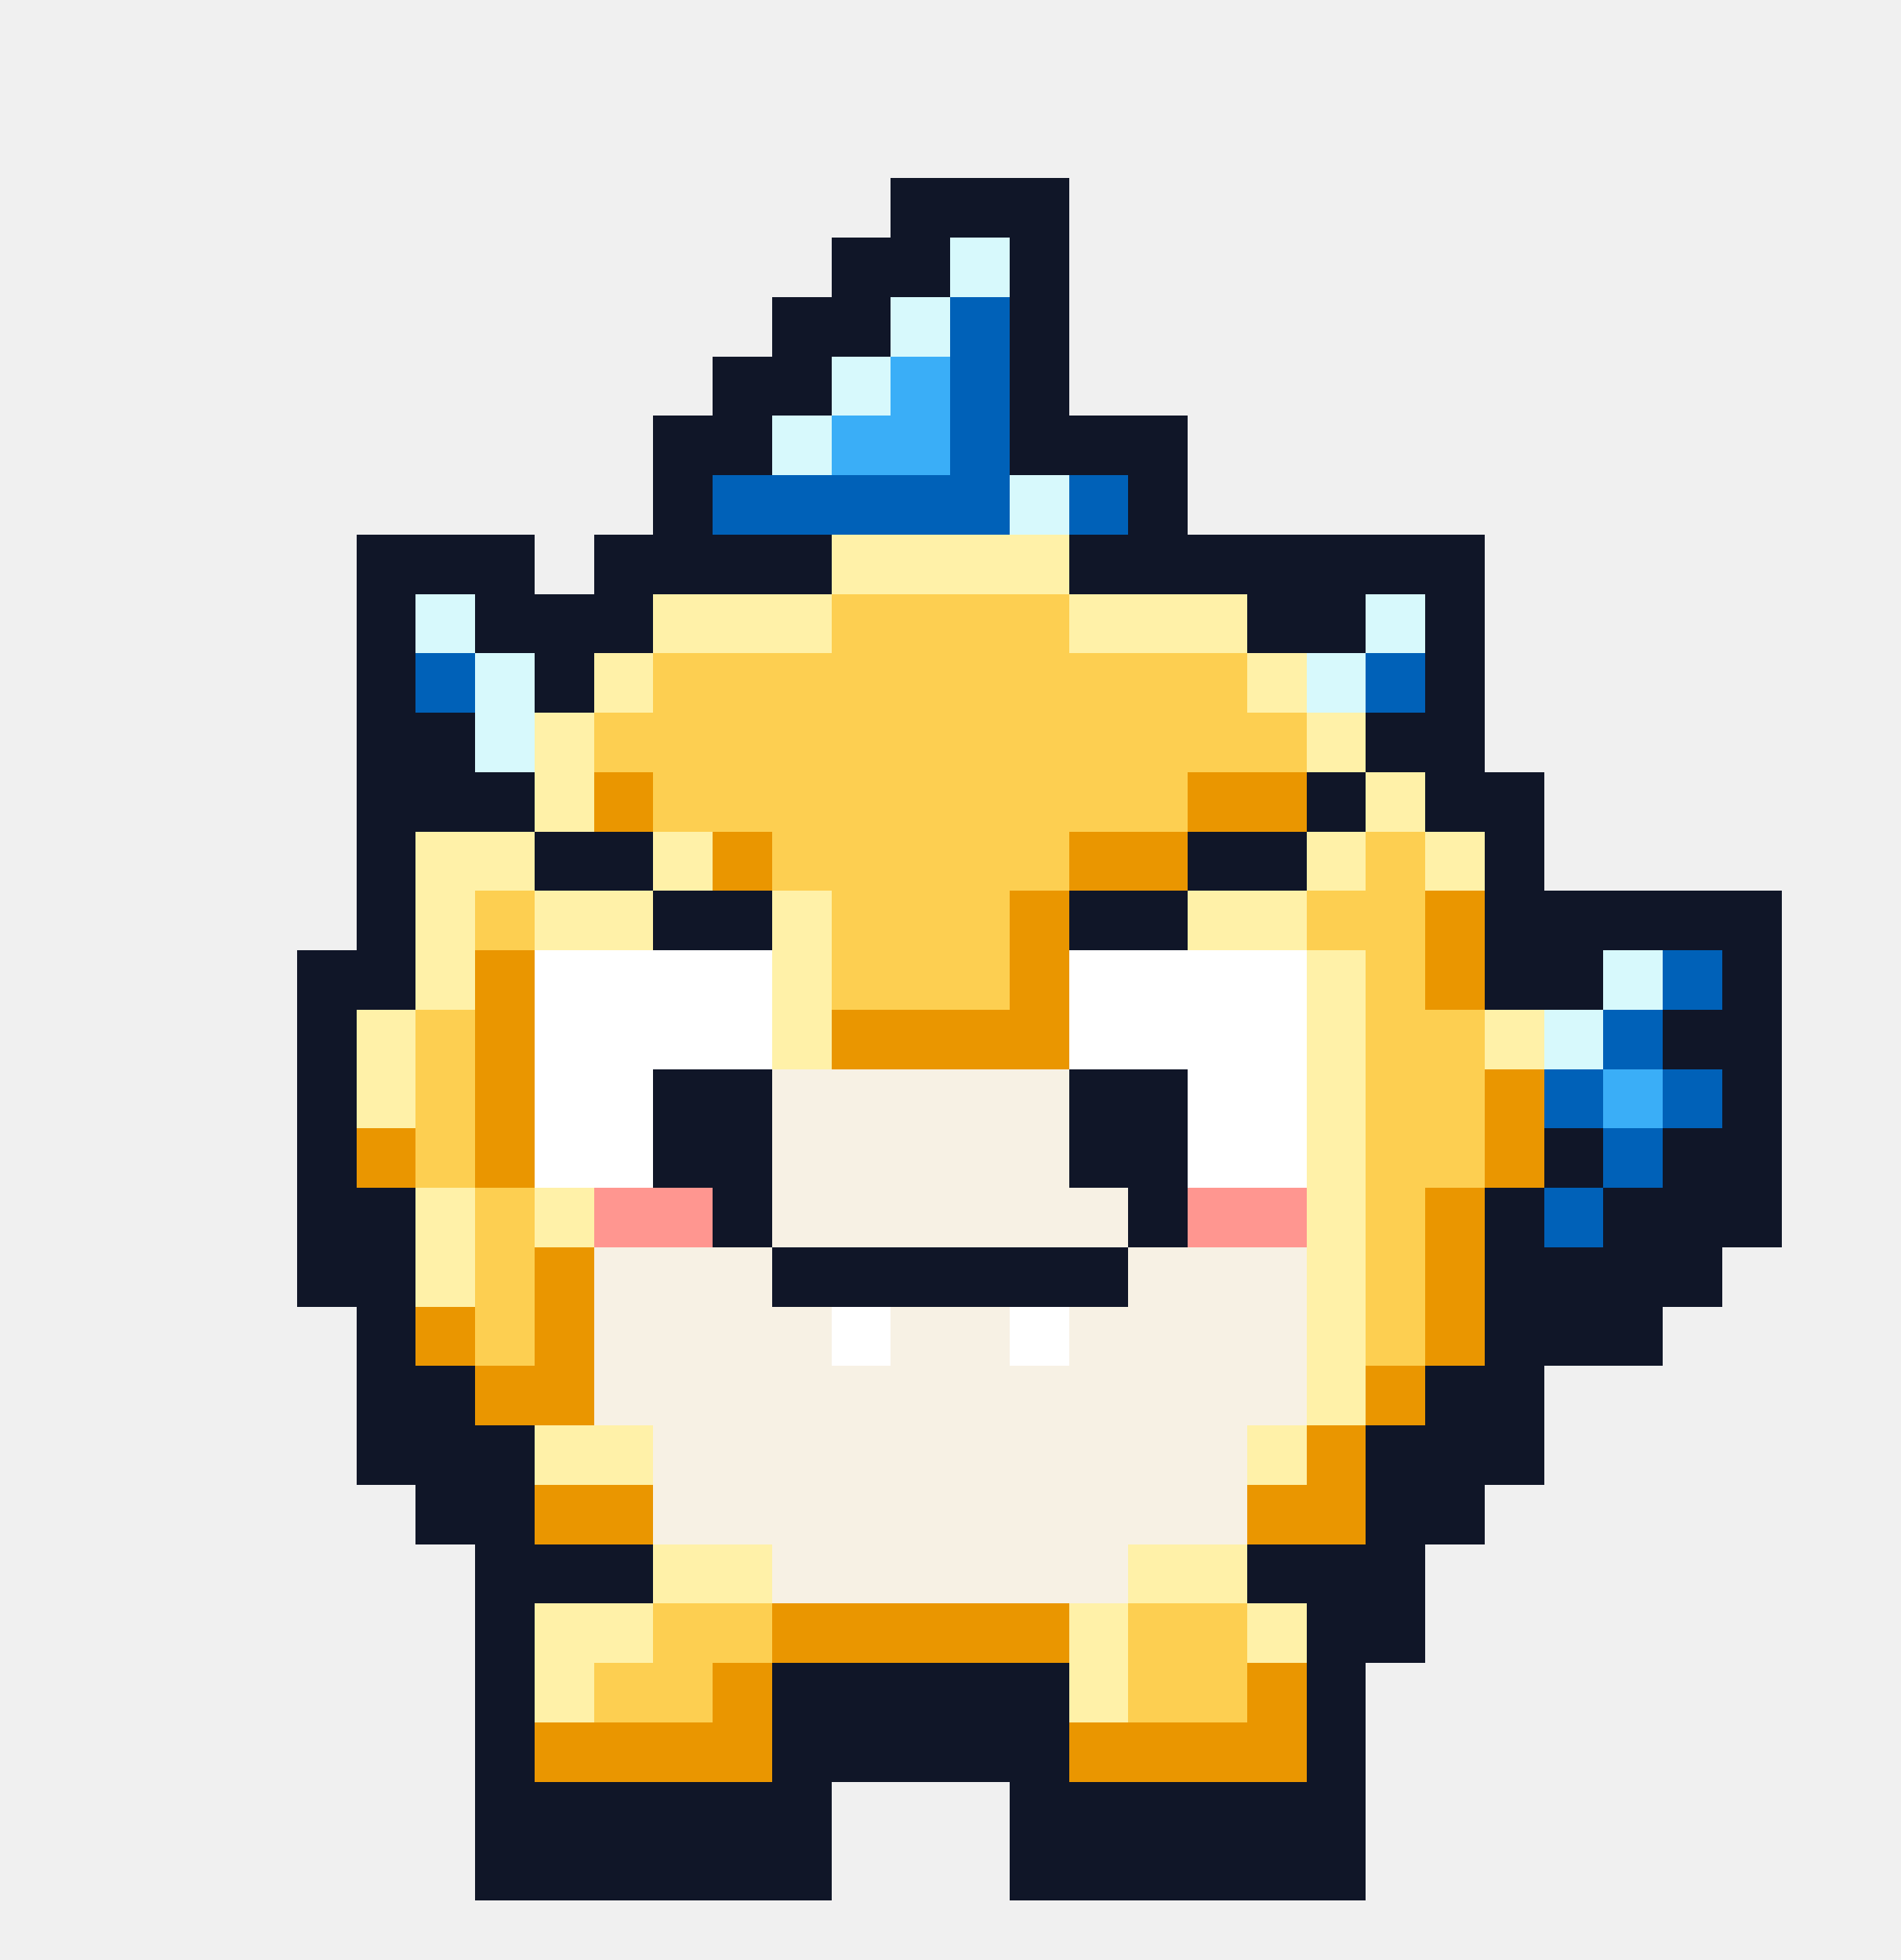
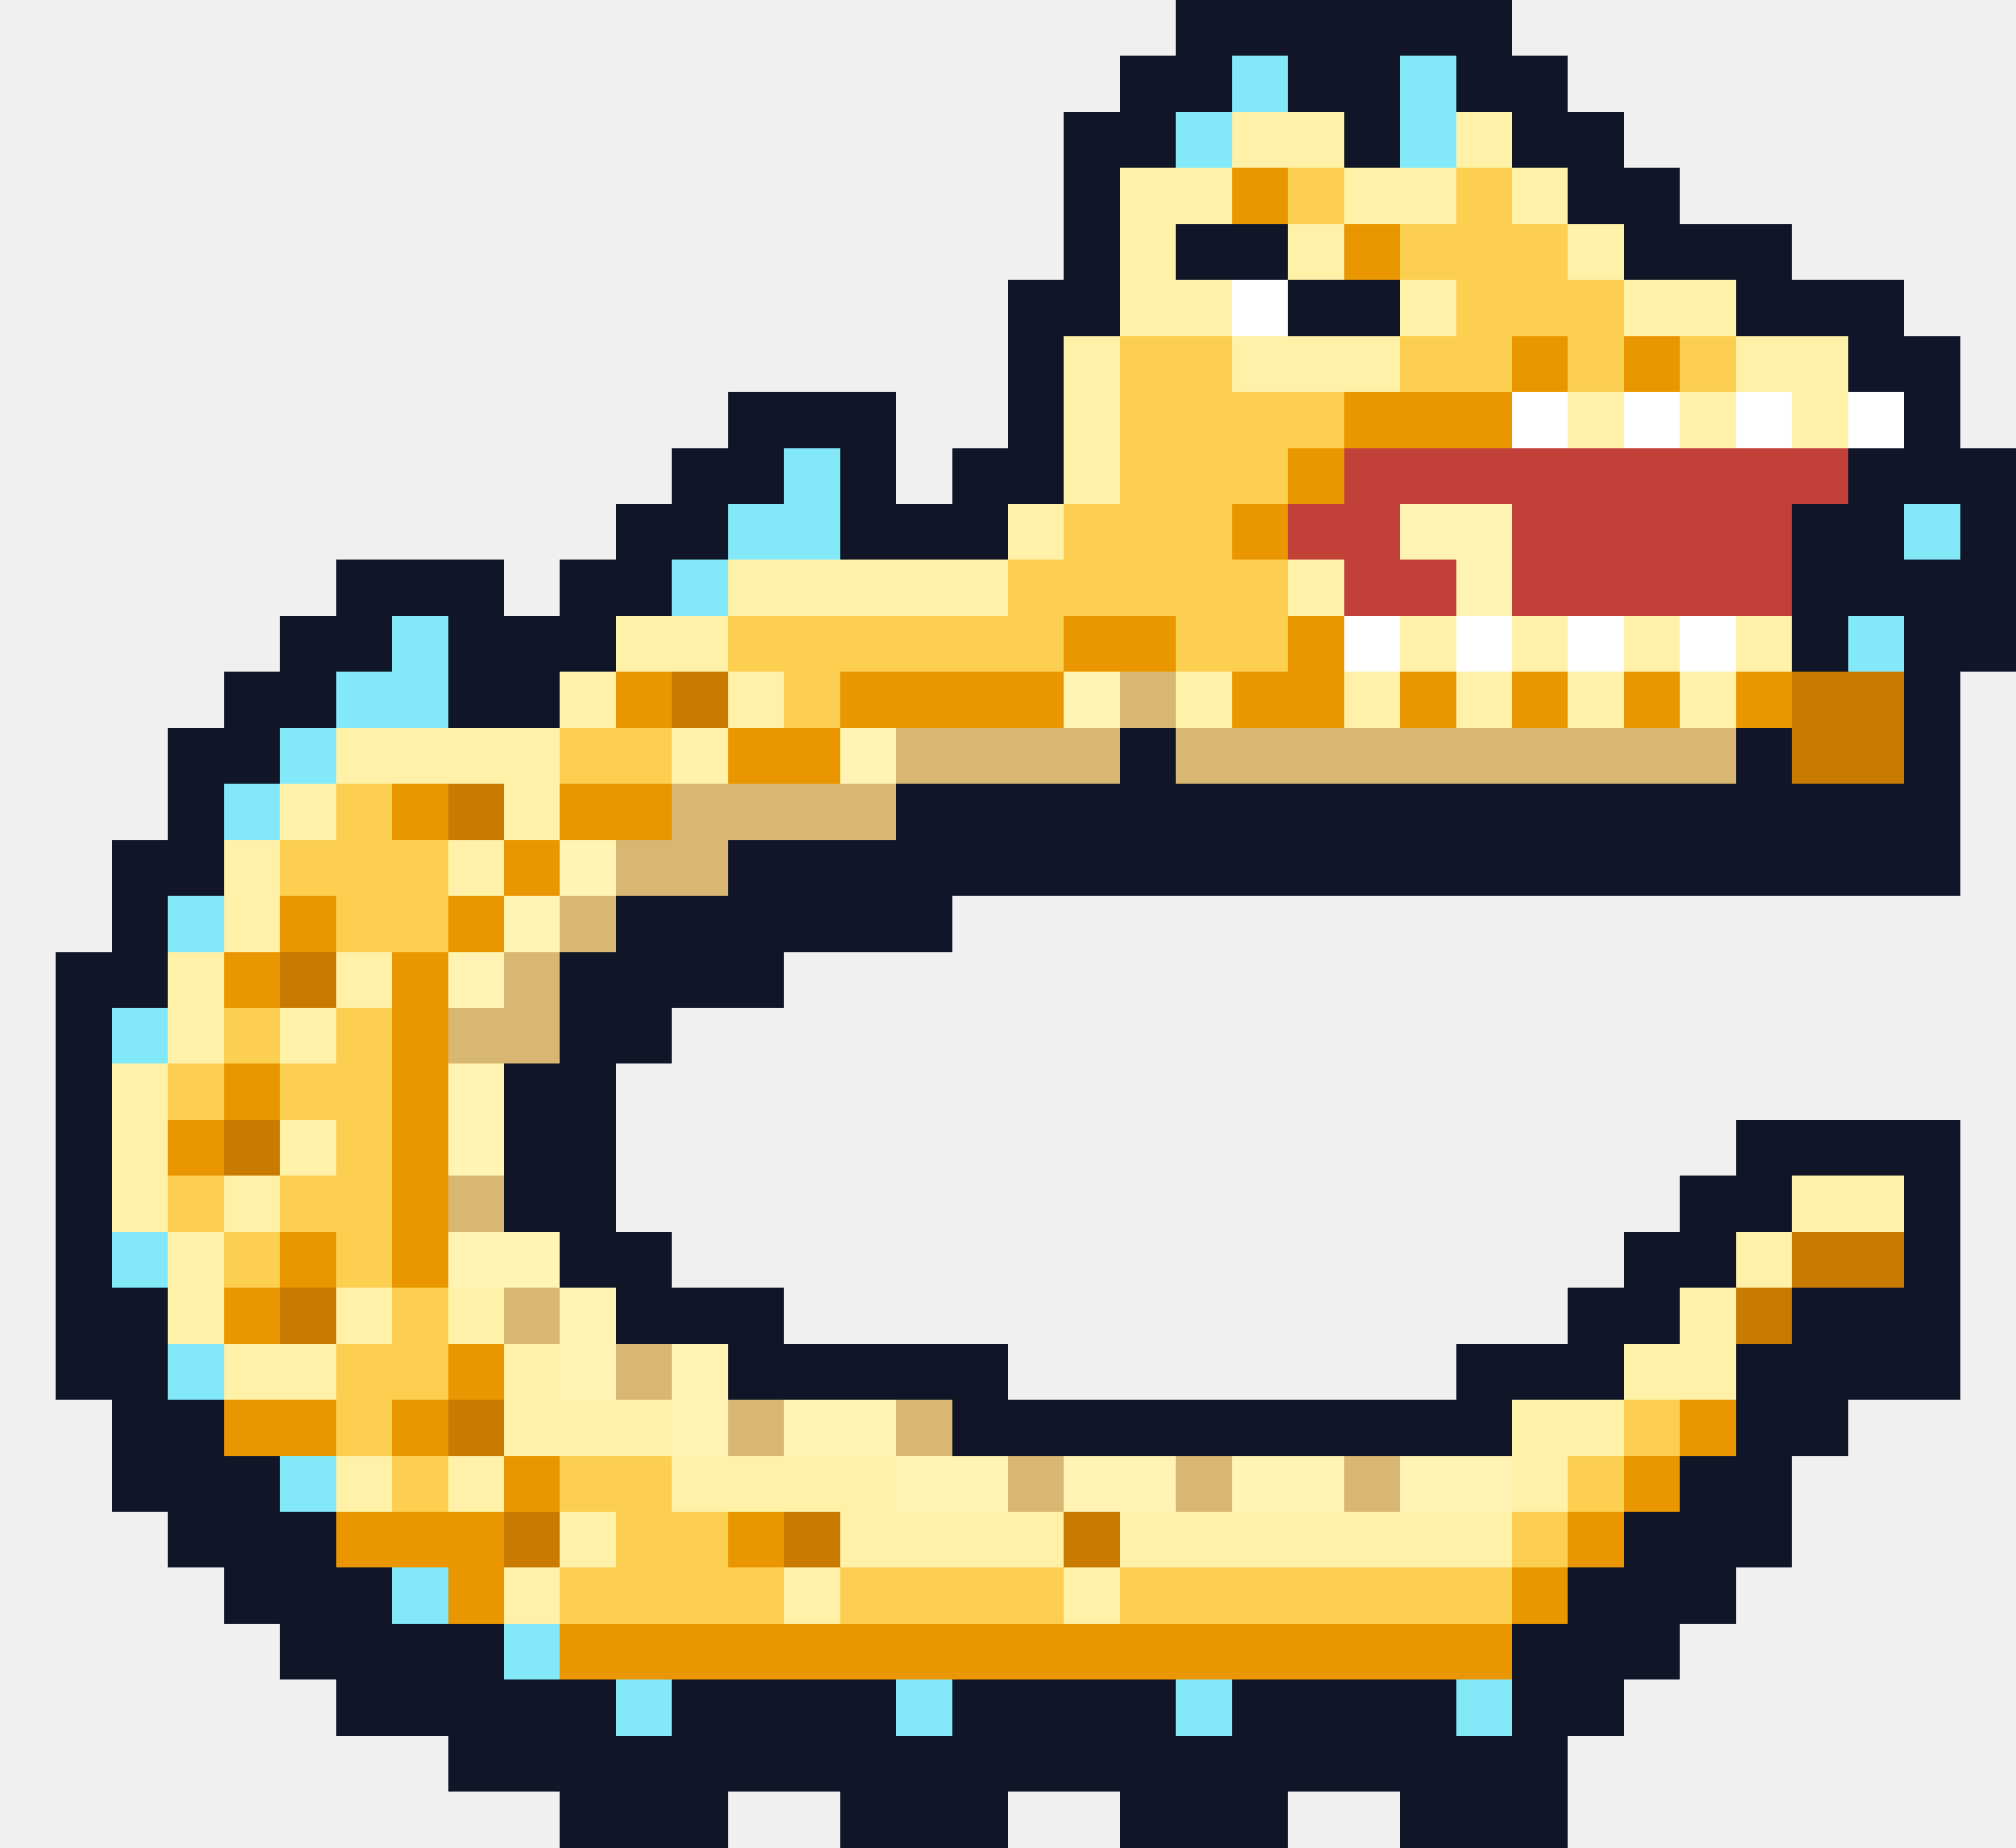
- <svg xmlns="http://www.w3.org/2000/svg" viewBox="0 0 32 33" width="128" height="132" shape-rendering="crispEdges" role="img">
-   <path fill="#101628" d="M15 3h3v1h-3zM14 4h2v1h-2zM17 4h1v1h-1zM13 5h2v1h-2zM17 5h1v1h-1zM12 6h2v1h-2zM17 6h1v1h-1zM11 7h2v1h-2zM17 7h3v1h-3zM11 8h1v1h-1zM19 8h1v1h-1zM6 9h3v1h-3zM10 9h4v1h-4zM18 9h7v1h-7zM6 10h1v1h-1zM8 10h3v1h-3zM21 10h2v1h-2zM24 10h1v1h-1zM6 11h1v1h-1zM9 11h1v1h-1zM24 11h1v1h-1zM6 12h2v1h-2zM23 12h2v1h-2zM6 13h3v1h-3zM22 13h1v1h-1zM24 13h2v1h-2zM6 14h1v1h-1zM9 14h2v1h-2zM20 14h2v1h-2zM25 14h1v1h-1zM6 15h1v1h-1zM11 15h2v1h-2zM18 15h2v1h-2zM25 15h5v1h-5zM5 16h2v1h-2zM25 16h2v1h-2zM29 16h1v1h-1zM5 17h1v1h-1zM28 17h2v1h-2zM5 18h1v1h-1zM11 18h2v1h-2zM18 18h2v1h-2zM29 18h1v1h-1zM5 19h1v1h-1zM11 19h2v1h-2zM18 19h2v1h-2zM26 19h1v1h-1zM28 19h2v1h-2zM5 20h2v1h-2zM12 20h1v1h-1zM19 20h1v1h-1zM25 20h1v1h-1zM27 20h3v1h-3zM5 21h2v1h-2zM13 21h6v1h-6zM25 21h4v1h-4zM6 22h1v1h-1zM25 22h3v1h-3zM6 23h2v1h-2zM24 23h2v1h-2zM6 24h3v1h-3zM23 24h3v1h-3zM7 25h2v1h-2zM23 25h2v1h-2zM8 26h3v1h-3zM21 26h3v1h-3zM8 27h1v1h-1zM22 27h2v1h-2zM8 28h1v1h-1zM13 28h5v1h-5zM22 28h1v1h-1zM8 29h1v1h-1zM13 29h5v1h-5zM22 29h1v1h-1zM8 30h6v1h-6zM17 30h6v1h-6zM8 31h6v1h-6zM17 31h6v1h-6z" />
-   <path fill="#d7f9fc" d="M16 4h1v1h-1zM15 5h1v1h-1zM14 6h1v1h-1zM13 7h1v1h-1zM17 8h1v1h-1zM7 10h1v1h-1zM23 10h1v1h-1zM8 11h1v1h-1zM22 11h1v1h-1zM8 12h1v1h-1zM27 16h1v1h-1zM26 17h1v1h-1z" />
-   <path fill="#0061b8" d="M16 5h1v1h-1zM16 6h1v1h-1zM16 7h1v1h-1zM12 8h5v1h-5zM18 8h1v1h-1zM7 11h1v1h-1zM23 11h1v1h-1zM28 16h1v1h-1zM27 17h1v1h-1zM26 18h1v1h-1zM28 18h1v1h-1zM27 19h1v1h-1zM26 20h1v1h-1z" />
-   <path fill="#3aaef7" d="M15 6h1v1h-1zM14 7h2v1h-2zM27 18h1v1h-1z" />
-   <path fill="#fff1a8" d="M14 9h4v1h-4zM11 10h3v1h-3zM18 10h3v1h-3zM10 11h1v1h-1zM21 11h1v1h-1zM9 12h1v1h-1zM22 12h1v1h-1zM9 13h1v1h-1zM23 13h1v1h-1zM7 14h2v1h-2zM11 14h1v1h-1zM22 14h1v1h-1zM24 14h1v1h-1zM7 15h1v1h-1zM9 15h2v1h-2zM13 15h1v1h-1zM20 15h2v1h-2zM7 16h1v1h-1zM13 16h1v1h-1zM22 16h1v1h-1zM6 17h1v1h-1zM13 17h1v1h-1zM22 17h1v1h-1zM25 17h1v1h-1zM6 18h1v1h-1zM22 18h1v1h-1zM22 19h1v1h-1zM7 20h1v1h-1zM9 20h1v1h-1zM22 20h1v1h-1zM7 21h1v1h-1zM22 21h1v1h-1zM22 22h1v1h-1zM22 23h1v1h-1zM9 24h2v1h-2zM21 24h1v1h-1zM11 26h2v1h-2zM19 26h2v1h-2zM9 27h2v1h-2zM18 27h1v1h-1zM21 27h1v1h-1zM9 28h1v1h-1zM18 28h1v1h-1z" />
-   <path fill="#fdcf51" d="M14 10h4v1h-4zM11 11h10v1h-10zM10 12h12v1h-12zM11 13h9v1h-9zM13 14h5v1h-5zM23 14h1v1h-1zM8 15h1v1h-1zM14 15h3v1h-3zM22 15h2v1h-2zM14 16h3v1h-3zM23 16h1v1h-1zM7 17h1v1h-1zM23 17h2v1h-2zM7 18h1v1h-1zM23 18h2v1h-2zM7 19h1v1h-1zM23 19h2v1h-2zM8 20h1v1h-1zM23 20h1v1h-1zM8 21h1v1h-1zM23 21h1v1h-1zM8 22h1v1h-1zM23 22h1v1h-1zM11 27h2v1h-2zM19 27h2v1h-2zM10 28h2v1h-2zM19 28h2v1h-2z" />
-   <path fill="#ea9600" d="M10 13h1v1h-1zM20 13h2v1h-2zM12 14h1v1h-1zM18 14h2v1h-2zM17 15h1v1h-1zM24 15h1v1h-1zM8 16h1v1h-1zM17 16h1v1h-1zM24 16h1v1h-1zM8 17h1v1h-1zM14 17h4v1h-4zM8 18h1v1h-1zM25 18h1v1h-1zM6 19h1v1h-1zM8 19h1v1h-1zM25 19h1v1h-1zM24 20h1v1h-1zM9 21h1v1h-1zM24 21h1v1h-1zM7 22h1v1h-1zM9 22h1v1h-1zM24 22h1v1h-1zM8 23h2v1h-2zM23 23h1v1h-1zM22 24h1v1h-1zM9 25h2v1h-2zM21 25h2v1h-2zM13 27h5v1h-5zM12 28h1v1h-1zM21 28h1v1h-1zM9 29h4v1h-4zM18 29h4v1h-4z" />
-   <path fill="#ffffff" d="M9 16h4v1h-4zM18 16h4v1h-4zM9 17h4v1h-4zM18 17h4v1h-4zM9 18h2v1h-2zM20 18h2v1h-2zM9 19h2v1h-2zM20 19h2v1h-2zM14 22h1v1h-1zM17 22h1v1h-1z" />
-   <path fill="#f7f1e4" d="M13 18h5v1h-5zM13 19h5v1h-5zM13 20h6v1h-6zM10 21h3v1h-3zM19 21h3v1h-3zM10 22h4v1h-4zM15 22h2v1h-2zM18 22h4v1h-4zM10 23h12v1h-12zM11 24h10v1h-10zM11 25h10v1h-10zM13 26h6v1h-6z" />
-   <path fill="#ff9690" d="M10 20h2v1h-2zM20 20h2v1h-2z" />
+ <svg xmlns="http://www.w3.org/2000/svg" viewBox="0 0 36 33" width="144" height="132" shape-rendering="crispEdges" role="img">
+   <path fill="#101628" d="M21 0h6v1h-6zM20 1h2v1h-2zM23 1h2v1h-2zM26 1h2v1h-2zM19 2h2v1h-2zM24 2h1v1h-1zM27 2h2v1h-2zM19 3h1v1h-1zM28 3h2v1h-2zM19 4h1v1h-1zM21 4h2v1h-2zM29 4h3v1h-3zM18 5h2v1h-2zM23 5h2v1h-2zM31 5h3v1h-3zM18 6h1v1h-1zM33 6h2v1h-2zM13 7h3v1h-3zM18 7h1v1h-1zM34 7h1v1h-1zM12 8h2v1h-2zM15 8h1v1h-1zM17 8h2v1h-2zM33 8h3v1h-3zM11 9h2v1h-2zM15 9h3v1h-3zM32 9h2v1h-2zM35 9h1v1h-1zM6 10h3v1h-3zM10 10h2v1h-2zM32 10h4v1h-4zM5 11h2v1h-2zM8 11h3v1h-3zM32 11h1v1h-1zM34 11h2v1h-2zM4 12h2v1h-2zM8 12h2v1h-2zM34 12h1v1h-1zM3 13h2v1h-2zM20 13h1v1h-1zM31 13h1v1h-1zM34 13h1v1h-1zM3 14h1v1h-1zM16 14h19v1h-19zM2 15h2v1h-2zM13 15h22v1h-22zM2 16h1v1h-1zM11 16h6v1h-6zM1 17h2v1h-2zM10 17h4v1h-4zM1 18h1v1h-1zM10 18h2v1h-2zM1 19h1v1h-1zM9 19h2v1h-2zM1 20h1v1h-1zM9 20h2v1h-2zM31 20h4v1h-4zM1 21h1v1h-1zM9 21h2v1h-2zM30 21h2v1h-2zM34 21h1v1h-1zM1 22h1v1h-1zM10 22h2v1h-2zM29 22h2v1h-2zM34 22h1v1h-1zM1 23h2v1h-2zM11 23h3v1h-3zM28 23h2v1h-2zM32 23h3v1h-3zM1 24h2v1h-2zM13 24h5v1h-5zM26 24h3v1h-3zM31 24h4v1h-4zM2 25h2v1h-2zM17 25h10v1h-10zM31 25h2v1h-2zM2 26h3v1h-3zM30 26h2v1h-2zM3 27h3v1h-3zM29 27h3v1h-3zM4 28h3v1h-3zM28 28h3v1h-3zM5 29h4v1h-4zM27 29h3v1h-3zM6 30h5v1h-5zM12 30h4v1h-4zM17 30h4v1h-4zM22 30h4v1h-4zM27 30h2v1h-2zM8 31h20v1h-20zM10 32h3v1h-3zM15 32h3v1h-3zM20 32h3v1h-3zM25 32h3v1h-3z" />
+   <path fill="#83e9f8" d="M22 1h1v1h-1zM25 1h1v1h-1zM21 2h1v1h-1zM25 2h1v1h-1zM14 8h1v1h-1zM13 9h2v1h-2zM34 9h1v1h-1zM12 10h1v1h-1zM7 11h1v1h-1zM33 11h1v1h-1zM6 12h2v1h-2zM5 13h1v1h-1zM4 14h1v1h-1zM3 16h1v1h-1zM2 18h1v1h-1zM2 22h1v1h-1zM3 24h1v1h-1zM5 26h1v1h-1zM7 28h1v1h-1zM9 29h1v1h-1zM11 30h1v1h-1zM16 30h1v1h-1zM21 30h1v1h-1zM26 30h1v1h-1z" />
+   <path fill="#fff1a8" d="M22 2h2v1h-2zM26 2h1v1h-1zM20 3h2v1h-2zM24 3h2v1h-2zM27 3h1v1h-1zM20 4h1v1h-1zM23 4h1v1h-1zM28 4h1v1h-1zM20 5h2v1h-2zM25 5h1v1h-1zM29 5h2v1h-2zM19 6h1v1h-1zM22 6h3v1h-3zM31 6h2v1h-2zM19 7h1v1h-1zM28 7h1v1h-1zM30 7h1v1h-1zM32 7h1v1h-1zM19 8h1v1h-1zM18 9h1v1h-1zM13 10h5v1h-5zM23 10h1v1h-1zM11 11h2v1h-2zM25 11h1v1h-1zM27 11h1v1h-1zM29 11h1v1h-1zM31 11h1v1h-1zM10 12h1v1h-1zM13 12h1v1h-1zM21 12h1v1h-1zM24 12h1v1h-1zM26 12h1v1h-1zM28 12h1v1h-1zM30 12h1v1h-1zM6 13h4v1h-4zM12 13h1v1h-1zM5 14h1v1h-1zM9 14h1v1h-1zM4 15h1v1h-1zM8 15h1v1h-1zM4 16h1v1h-1zM3 17h1v1h-1zM6 17h1v1h-1zM3 18h1v1h-1zM5 18h1v1h-1zM2 19h1v1h-1zM2 20h1v1h-1zM5 20h1v1h-1zM2 21h1v1h-1zM4 21h1v1h-1zM32 21h2v1h-2zM3 22h1v1h-1zM31 22h1v1h-1zM3 23h1v1h-1zM6 23h1v1h-1zM8 23h1v1h-1zM30 23h1v1h-1zM4 24h2v1h-2zM9 24h1v1h-1zM29 24h2v1h-2zM9 25h3v1h-3zM27 25h2v1h-2zM6 26h1v1h-1zM8 26h1v1h-1zM12 26h4v1h-4zM27 26h1v1h-1zM10 27h1v1h-1zM15 27h4v1h-4zM20 27h7v1h-7zM9 28h1v1h-1zM14 28h1v1h-1zM19 28h1v1h-1z" />
+   <path fill="#ea9600" d="M22 3h1v1h-1zM24 4h1v1h-1zM27 6h1v1h-1zM29 6h1v1h-1zM24 7h3v1h-3zM23 8h1v1h-1zM22 9h1v1h-1zM19 11h2v1h-2zM23 11h1v1h-1zM11 12h1v1h-1zM15 12h4v1h-4zM22 12h2v1h-2zM25 12h1v1h-1zM27 12h1v1h-1zM29 12h1v1h-1zM31 12h1v1h-1zM13 13h2v1h-2zM7 14h1v1h-1zM10 14h2v1h-2zM9 15h1v1h-1zM5 16h1v1h-1zM8 16h1v1h-1zM4 17h1v1h-1zM7 17h1v1h-1zM7 18h1v1h-1zM4 19h1v1h-1zM7 19h1v1h-1zM3 20h1v1h-1zM7 20h1v1h-1zM7 21h1v1h-1zM5 22h1v1h-1zM7 22h1v1h-1zM4 23h1v1h-1zM8 24h1v1h-1zM4 25h2v1h-2zM7 25h1v1h-1zM30 25h1v1h-1zM9 26h1v1h-1zM29 26h1v1h-1zM6 27h3v1h-3zM13 27h1v1h-1zM28 27h1v1h-1zM8 28h1v1h-1zM27 28h1v1h-1zM10 29h17v1h-17z" />
+   <path fill="#fdcf51" d="M23 3h1v1h-1zM26 3h1v1h-1zM25 4h3v1h-3zM26 5h3v1h-3zM20 6h2v1h-2zM25 6h2v1h-2zM28 6h1v1h-1zM30 6h1v1h-1zM20 7h4v1h-4zM20 8h3v1h-3zM19 9h3v1h-3zM18 10h5v1h-5zM13 11h6v1h-6zM21 11h2v1h-2zM14 12h1v1h-1zM10 13h2v1h-2zM6 14h1v1h-1zM5 15h3v1h-3zM6 16h2v1h-2zM4 18h1v1h-1zM6 18h1v1h-1zM3 19h1v1h-1zM5 19h2v1h-2zM6 20h1v1h-1zM3 21h1v1h-1zM5 21h2v1h-2zM4 22h1v1h-1zM6 22h1v1h-1zM7 23h1v1h-1zM6 24h2v1h-2zM6 25h1v1h-1zM29 25h1v1h-1zM7 26h1v1h-1zM10 26h2v1h-2zM28 26h1v1h-1zM11 27h2v1h-2zM27 27h1v1h-1zM10 28h4v1h-4zM15 28h4v1h-4zM20 28h7v1h-7z" />
+   <path fill="#ffffff" d="M22 5h1v1h-1zM27 7h1v1h-1zM29 7h1v1h-1zM31 7h1v1h-1zM33 7h1v1h-1zM24 11h1v1h-1zM26 11h1v1h-1zM28 11h1v1h-1zM30 11h1v1h-1z" />
+   <path fill="#c14139" d="M24 8h9v1h-9zM23 9h2v1h-2zM27 9h5v1h-5zM24 10h2v1h-2zM27 10h5v1h-5z" />
+   <path fill="#fff4b4" d="M25 9h2v1h-2zM26 10h1v1h-1zM19 12h1v1h-1zM15 13h1v1h-1zM10 15h1v1h-1zM9 16h1v1h-1zM8 17h1v1h-1zM8 19h1v1h-1zM8 20h1v1h-1zM8 22h2v1h-2zM10 23h1v1h-1zM10 24h1v1h-1zM12 24h1v1h-1zM12 25h1v1h-1zM14 25h2v1h-2zM16 26h2v1h-2zM19 26h2v1h-2zM22 26h2v1h-2zM25 26h2v1h-2z" />
+   <path fill="#c97a00" d="M12 12h1v1h-1zM32 12h2v1h-2zM32 13h2v1h-2zM8 14h1v1h-1zM5 17h1v1h-1zM4 20h1v1h-1zM32 22h2v1h-2zM5 23h1v1h-1zM31 23h1v1h-1zM8 25h1v1h-1zM9 27h1v1h-1zM14 27h1v1h-1zM19 27h1v1h-1z" />
+   <path fill="#d9b672" d="M20 12h1v1h-1zM16 13h4v1h-4zM21 13h10v1h-10zM12 14h4v1h-4zM11 15h2v1h-2zM10 16h1v1h-1zM9 17h1v1h-1zM8 18h2v1h-2zM8 21h1v1h-1zM9 23h1v1h-1zM11 24h1v1h-1zM13 25h1v1h-1zM16 25h1v1h-1zM18 26h1v1h-1zM21 26h1v1h-1zM24 26h1v1h-1z" />
</svg>
